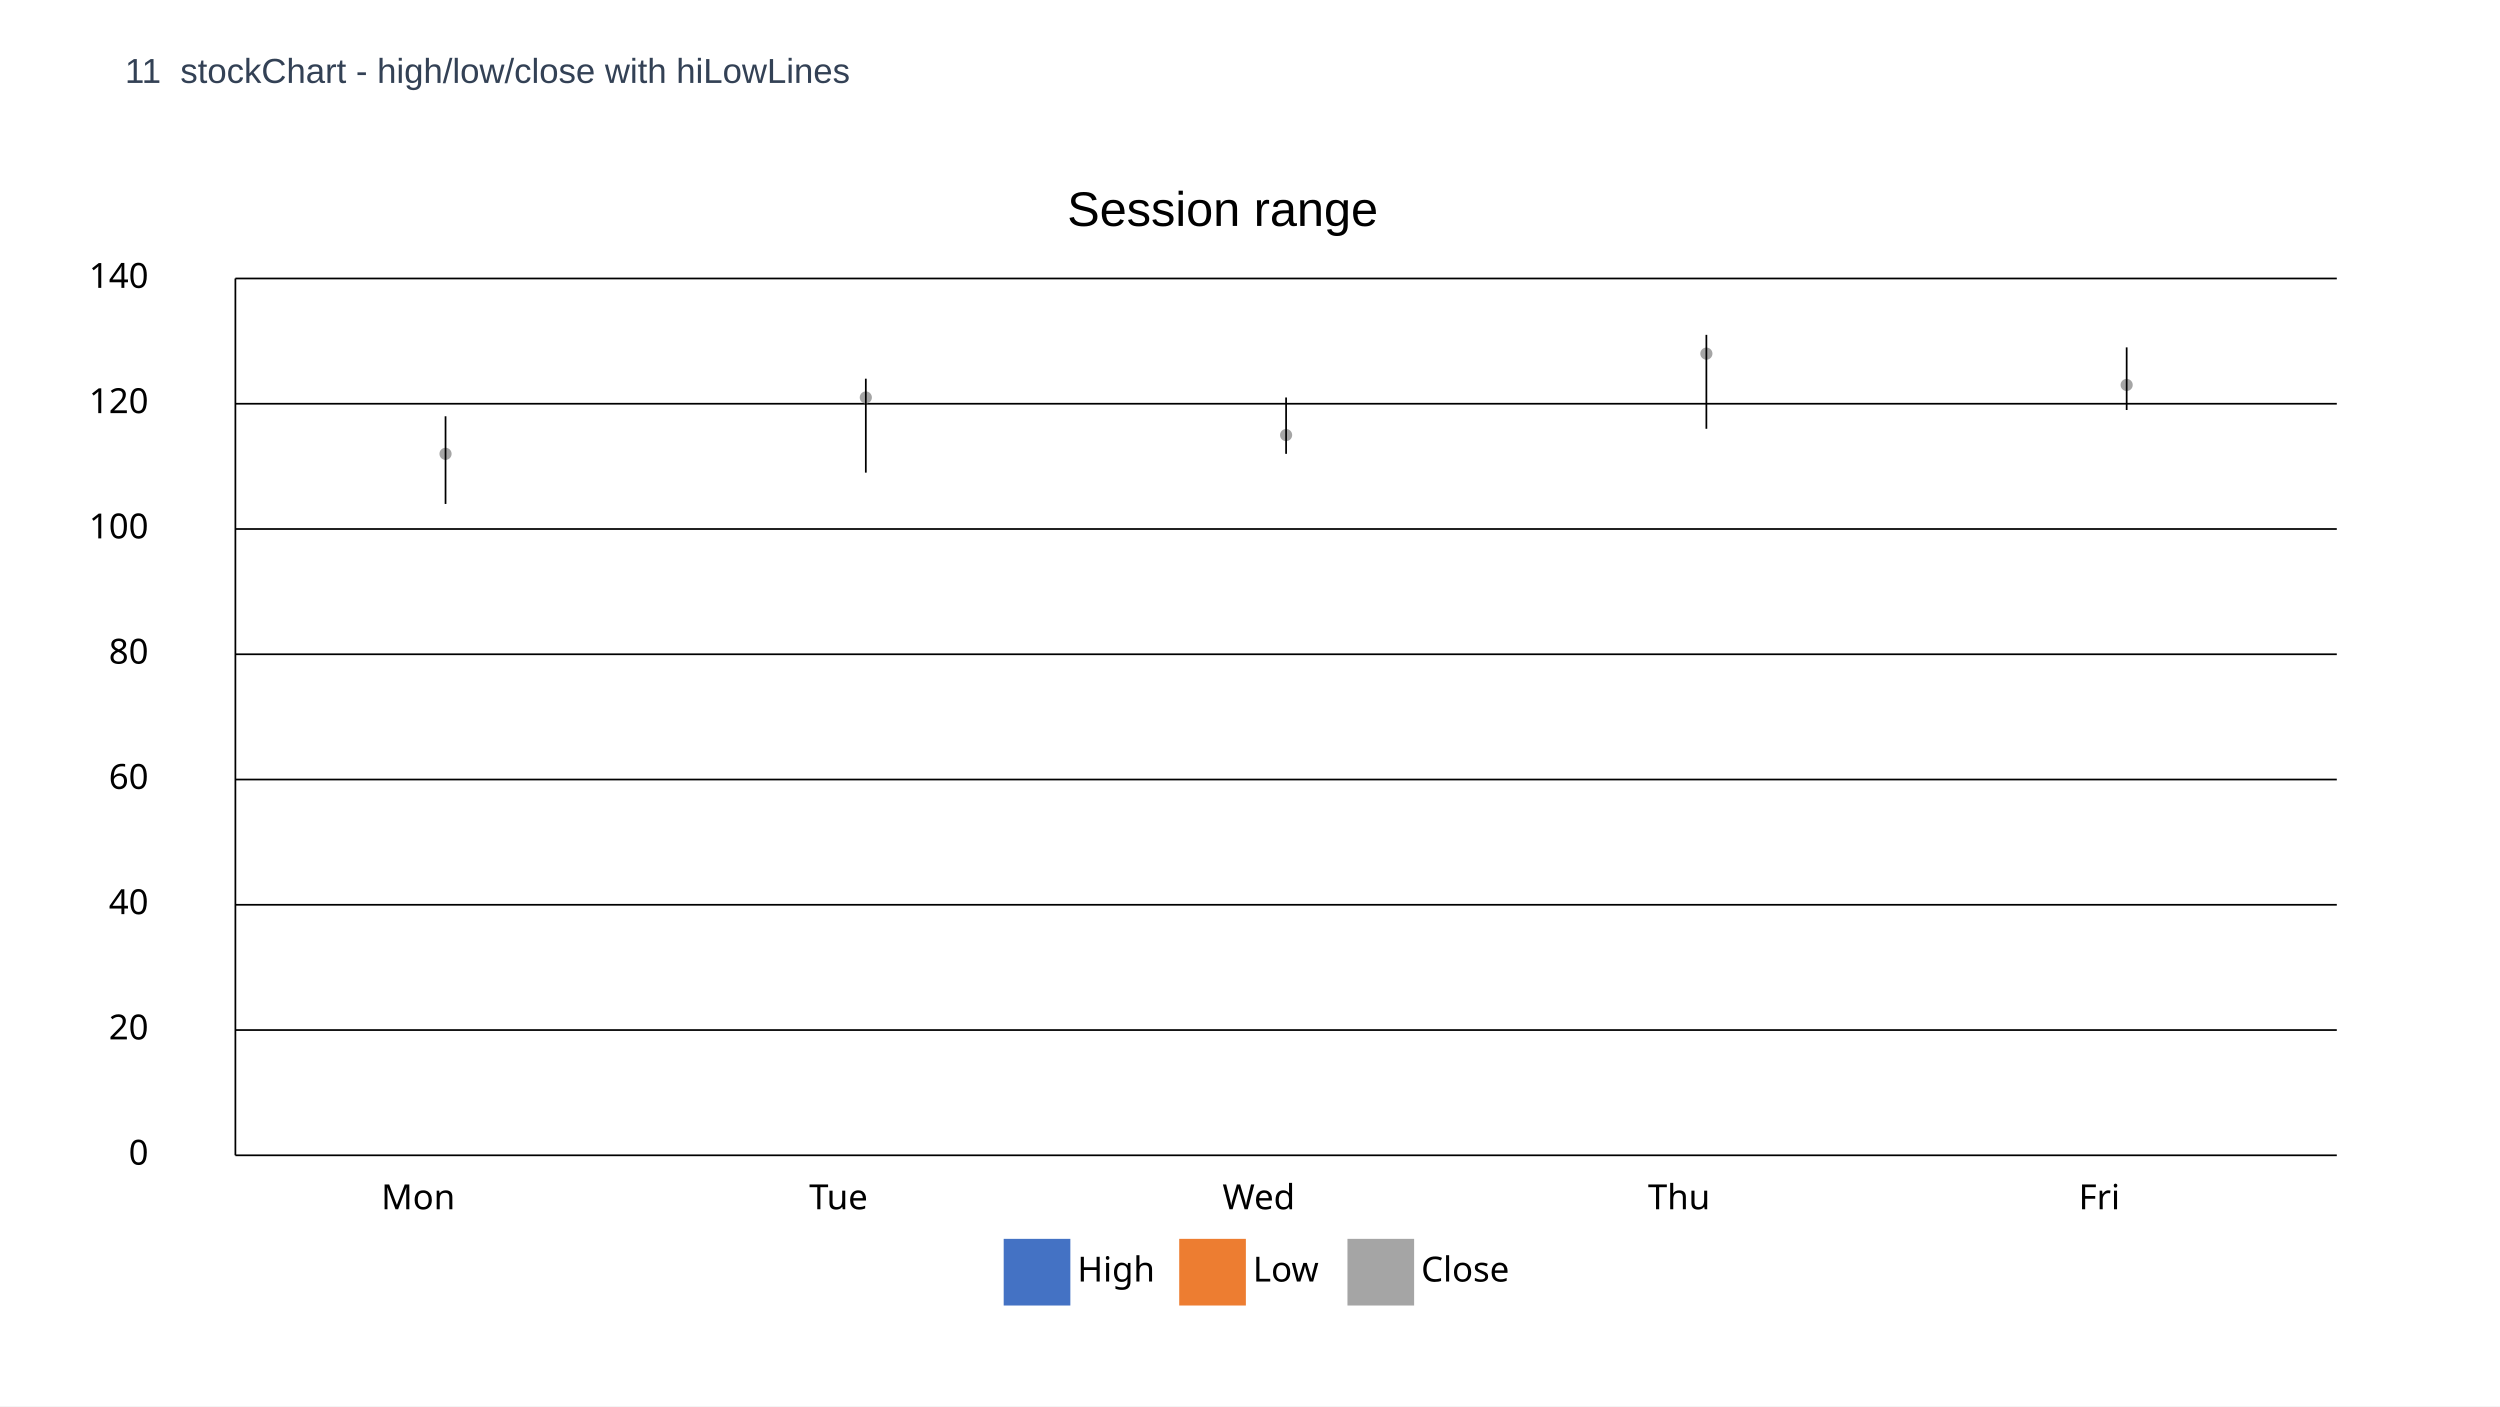
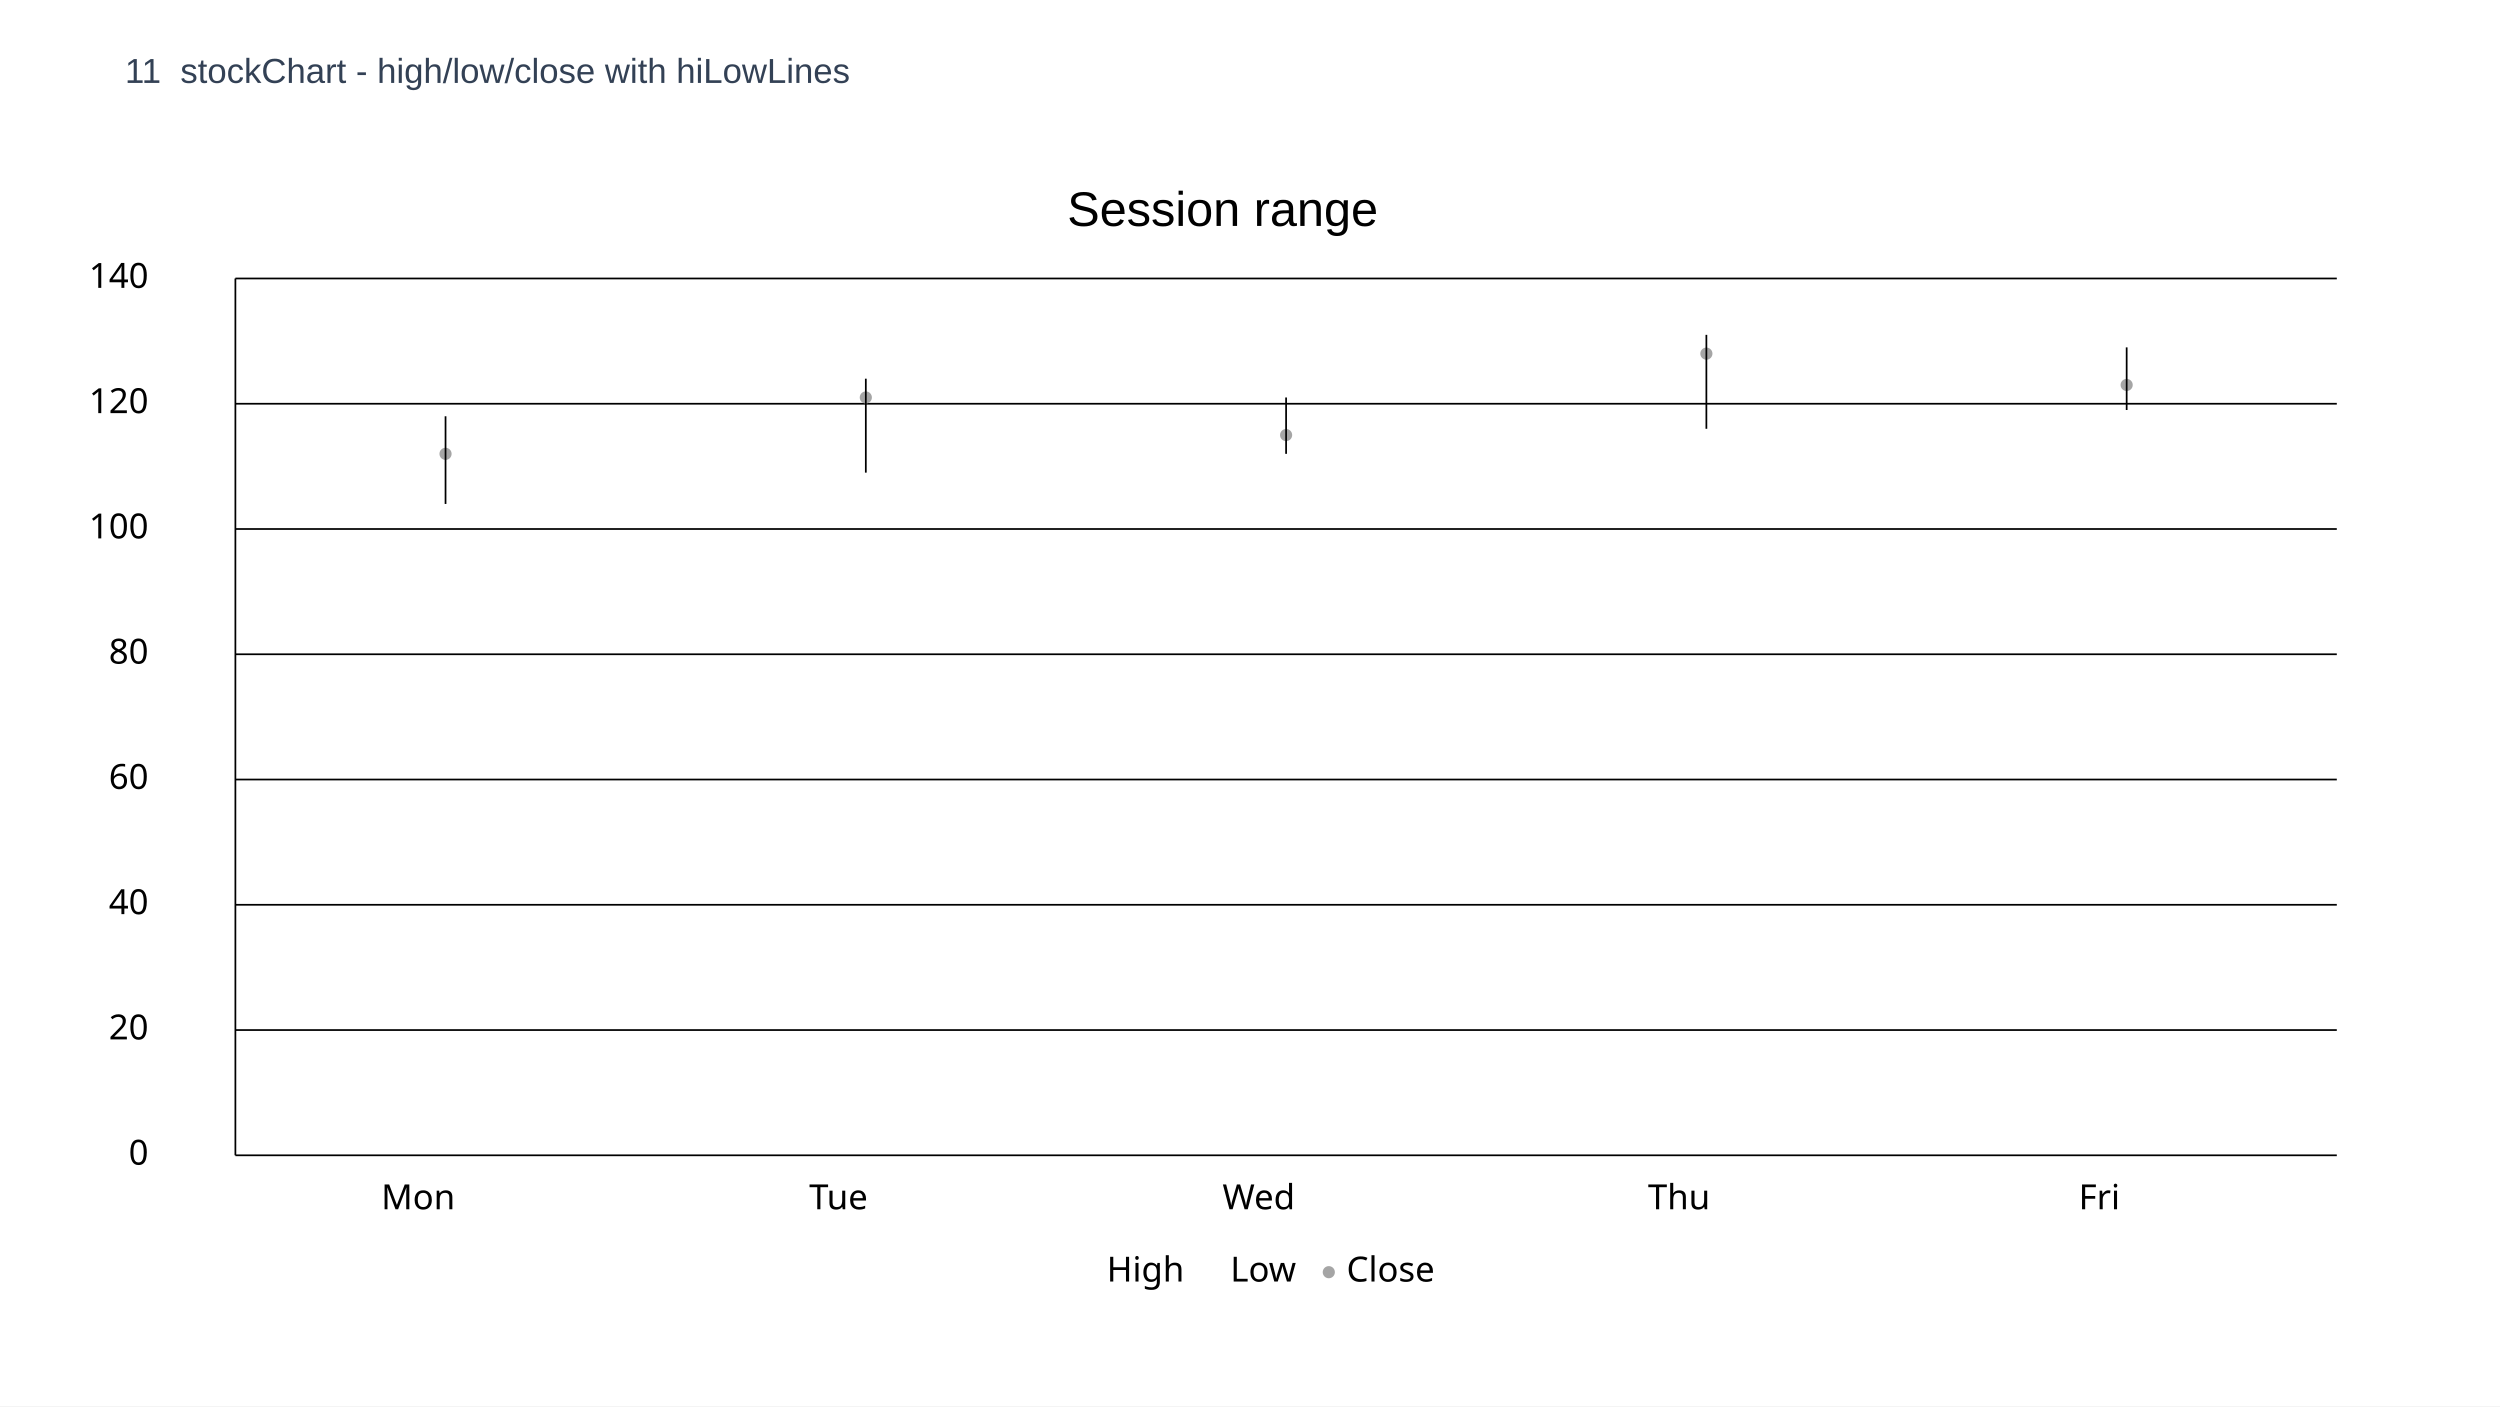
<svg xmlns="http://www.w3.org/2000/svg" viewBox="0 0 960 540" width="960" height="540">
  <rect width="960" height="540" fill="#ffffff" />
  <g role="img" aria-label="Caption" data-pptx-id="266.20" data-pptx-path="0" transform="translate(48, 18.667)">
    <rect fill="none" stroke="none" width="864" height="29.333" />
    <text x="0" y="13.174" xml:space="preserve">
      <tspan x="0" dy="0" text-anchor="start" font-size="13.333" font-family="Arial, Arimo, sans-serif" fill="#334155">11  stockChart - high/low/close with hiLowLines</tspan>
    </text>
  </g>
  <g role="img" aria-label="stockChart" data-pptx-id="266.110" data-pptx-path="1" transform="translate(48, 61.333) scale(1, 1) translate(0, 0)">
    <g transform="translate(0, 6.981)">
      <rect fill="none" stroke="none" width="864" height="31.281" />
      <text x="0" y="18.444" xml:space="preserve">
        <tspan x="432" dy="0" text-anchor="middle" font-size="18.667" font-family="Arial, Arimo, sans-serif">Session range</tspan>
      </text>
    </g>
    <g transform="translate(42.39, 334.205)">
      <line stroke-width="0.667" stroke="#000000" fill="none" x1="0" y1="0" x2="806.943" y2="0" />
    </g>
    <g transform="translate(42.39, 286.105)">
      <line stroke-width="0.667" stroke="#000000" fill="none" x1="0" y1="0" x2="806.943" y2="0" />
    </g>
    <g transform="translate(42.39, 238.005)">
      <line stroke-width="0.667" stroke="#000000" fill="none" x1="0" y1="0" x2="806.943" y2="0" />
    </g>
    <g transform="translate(42.39, 189.905)">
      <line stroke-width="0.667" stroke="#000000" fill="none" x1="0" y1="0" x2="806.943" y2="0" />
    </g>
    <g transform="translate(42.39, 141.804)">
      <line stroke-width="0.667" stroke="#000000" fill="none" x1="0" y1="0" x2="806.943" y2="0" />
    </g>
    <g transform="translate(42.39, 93.704)">
      <line stroke-width="0.667" stroke="#000000" fill="none" x1="0" y1="0" x2="806.943" y2="0" />
    </g>
    <g transform="translate(42.39, 45.604)">
      <line stroke-width="0.667" stroke="#000000" fill="none" x1="0" y1="0" x2="806.943" y2="0" />
    </g>
    <g transform="translate(121.085, 110.944)">
      <ellipse fill="#a5a5a5" stroke-width="0.667" stroke="#a5a5a5" cx="2" cy="2" rx="2" ry="2" />
    </g>
    <g transform="translate(282.473, 89.299)">
      <ellipse fill="#a5a5a5" stroke-width="0.667" stroke="#a5a5a5" cx="2" cy="2" rx="2" ry="2" />
    </g>
    <g transform="translate(443.862, 103.729)">
      <ellipse fill="#a5a5a5" stroke-width="0.667" stroke="#a5a5a5" cx="2" cy="2" rx="2" ry="2" />
    </g>
    <g transform="translate(605.25, 72.464)">
      <ellipse fill="#a5a5a5" stroke-width="0.667" stroke="#a5a5a5" cx="2" cy="2" rx="2" ry="2" />
    </g>
    <g transform="translate(766.639, 84.489)">
      <ellipse fill="#a5a5a5" stroke-width="0.667" stroke="#a5a5a5" cx="2" cy="2" rx="2" ry="2" />
    </g>
    <g transform="translate(123.085, 98.514)">
      <line stroke-width="0.667" stroke="#000000" fill="none" x1="0" y1="0" x2="0" y2="33.67" />
    </g>
    <g transform="translate(284.473, 84.084)">
      <line stroke-width="0.667" stroke="#000000" fill="none" x1="0" y1="0" x2="0" y2="36.075" />
    </g>
    <g transform="translate(445.862, 91.299)">
      <line stroke-width="0.667" stroke="#000000" fill="none" x1="0" y1="0" x2="0" y2="21.645" />
    </g>
    <g transform="translate(607.25, 67.249)">
      <line stroke-width="0.667" stroke="#000000" fill="none" x1="0" y1="0" x2="0" y2="36.075" />
    </g>
    <g transform="translate(768.639, 72.059)">
      <line stroke-width="0.667" stroke="#000000" fill="none" x1="0" y1="0" x2="0" y2="24.05" />
    </g>
    <g transform="translate(42.39, 45.604)">
      <line stroke-width="0.667" stroke="#000000" fill="none" x1="0" y1="0" x2="0" y2="336.701" />
    </g>
    <g transform="translate(42.39, 382.305)">
      <line stroke-width="0.667" stroke="#000000" fill="none" x1="0" y1="0" x2="806.943" y2="0" />
    </g>
    <g transform="translate(0, 373.662)">
      <rect fill="none" stroke="none" width="30.034" height="24.414" />
      <text x="0" y="12.243" xml:space="preserve">
        <tspan x="30.034" dy="0" text-anchor="end" font-size="13.333" font-family="Aptos, Carlito, sans-serif" fill="#000000">0</tspan>
      </text>
    </g>
    <g transform="translate(0, 325.562)">
      <rect fill="none" stroke="none" width="30.034" height="24.414" />
      <text x="0" y="12.243" xml:space="preserve">
        <tspan x="30.034" dy="0" text-anchor="end" font-size="13.333" font-family="Aptos, Carlito, sans-serif" fill="#000000">20</tspan>
      </text>
    </g>
    <g transform="translate(0, 277.461)">
      <rect fill="none" stroke="none" width="30.034" height="24.414" />
      <text x="0" y="12.243" xml:space="preserve">
        <tspan x="30.034" dy="0" text-anchor="end" font-size="13.333" font-family="Aptos, Carlito, sans-serif" fill="#000000">40</tspan>
      </text>
    </g>
    <g transform="translate(0, 229.361)">
      <rect fill="none" stroke="none" width="30.034" height="24.414" />
      <text x="0" y="12.243" xml:space="preserve">
        <tspan x="30.034" dy="0" text-anchor="end" font-size="13.333" font-family="Aptos, Carlito, sans-serif" fill="#000000">60</tspan>
      </text>
    </g>
    <g transform="translate(0, 181.261)">
      <rect fill="none" stroke="none" width="30.034" height="24.414" />
      <text x="0" y="12.243" xml:space="preserve">
        <tspan x="30.034" dy="0" text-anchor="end" font-size="13.333" font-family="Aptos, Carlito, sans-serif" fill="#000000">80</tspan>
      </text>
    </g>
    <g transform="translate(0, 133.161)">
      <rect fill="none" stroke="none" width="30.034" height="24.414" />
      <text x="0" y="12.243" xml:space="preserve">
        <tspan x="30.034" dy="0" text-anchor="end" font-size="13.333" font-family="Aptos, Carlito, sans-serif" fill="#000000">100</tspan>
      </text>
    </g>
    <g transform="translate(0, 85.061)">
      <rect fill="none" stroke="none" width="30.034" height="24.414" />
      <text x="0" y="12.243" xml:space="preserve">
        <tspan x="30.034" dy="0" text-anchor="end" font-size="13.333" font-family="Aptos, Carlito, sans-serif" fill="#000000">120</tspan>
      </text>
    </g>
    <g transform="translate(0, 36.961)">
      <rect fill="none" stroke="none" width="30.034" height="24.414" />
      <text x="0" y="12.243" xml:space="preserve">
        <tspan x="30.034" dy="0" text-anchor="end" font-size="13.333" font-family="Aptos, Carlito, sans-serif" fill="#000000">140</tspan>
      </text>
    </g>
    <g transform="translate(42.39, 390.781)">
      <rect fill="none" stroke="none" width="161.389" height="24.414" />
      <text x="0" y="12.243" xml:space="preserve">
        <tspan x="80.694" dy="0" text-anchor="middle" font-size="13.333" font-family="Aptos, Carlito, sans-serif" fill="#000000">Mon</tspan>
      </text>
    </g>
    <g transform="translate(203.779, 390.781)">
      <rect fill="none" stroke="none" width="161.389" height="24.414" />
      <text x="0" y="12.243" xml:space="preserve">
        <tspan x="80.694" dy="0" text-anchor="middle" font-size="13.333" font-family="Aptos, Carlito, sans-serif" fill="#000000">Tue</tspan>
      </text>
    </g>
    <g transform="translate(365.168, 390.781)">
      <rect fill="none" stroke="none" width="161.389" height="24.414" />
      <text x="0" y="12.243" xml:space="preserve">
        <tspan x="80.694" dy="0" text-anchor="middle" font-size="13.333" font-family="Aptos, Carlito, sans-serif" fill="#000000">Wed</tspan>
      </text>
    </g>
    <g transform="translate(526.556, 390.781)">
      <rect fill="none" stroke="none" width="161.389" height="24.414" />
      <text x="0" y="12.243" xml:space="preserve">
        <tspan x="80.694" dy="0" text-anchor="middle" font-size="13.333" font-family="Aptos, Carlito, sans-serif" fill="#000000">Thu</tspan>
      </text>
    </g>
    <g transform="translate(687.945, 390.781)">
      <rect fill="none" stroke="none" width="161.389" height="24.414" />
      <text x="0" y="12.243" xml:space="preserve">
        <tspan x="80.694" dy="0" text-anchor="middle" font-size="13.333" font-family="Aptos, Carlito, sans-serif" fill="#000000">Fri</tspan>
      </text>
    </g>
-     <g transform="translate(337.416, 414.387)">
-       <rect fill="#4472c4" stroke="none" width="25.6" height="25.6" />
-     </g>
-     <g transform="translate(365.716, 418.543)">
+     <g transform="translate(377, 418.543)">
      <rect fill="none" stroke="none" width="39.753" height="24.414" />
      <text x="0" y="12.243" xml:space="preserve">
        <tspan x="0" dy="0" text-anchor="start" font-size="13.333" font-family="Aptos, Carlito, sans-serif" fill="#000000">High</tspan>
      </text>
    </g>
-     <g transform="translate(404.816, 414.387)">
-       <rect fill="#ed7d31" stroke="none" width="25.6" height="25.6" />
-     </g>
-     <g transform="translate(433.116, 418.543)">
+     <g transform="translate(424.436, 418.543)">
      <rect fill="none" stroke="none" width="36.96" height="24.414" />
      <text x="0" y="12.243" xml:space="preserve">
        <tspan x="0" dy="0" text-anchor="start" font-size="13.333" font-family="Aptos, Carlito, sans-serif" fill="#000000">Low</tspan>
      </text>
    </g>
-     <g transform="translate(469.423, 414.387)">
-       <rect fill="#a5a5a5" stroke="none" width="25.6" height="25.6" />
+     <g transform="translate(460.259, 425.187)">
+       <ellipse fill="#a5a5a5" stroke-width="0.667" stroke="#a5a5a5" cx="2" cy="2" rx="2" ry="2" />
    </g>
-     <g transform="translate(497.723, 418.543)">
+     <g transform="translate(469.079, 418.543)">
      <rect fill="none" stroke="none" width="46.895" height="24.414" />
      <text x="0" y="12.243" xml:space="preserve">
        <tspan x="0" dy="0" text-anchor="start" font-size="13.333" font-family="Aptos, Carlito, sans-serif" fill="#000000">Close</tspan>
      </text>
    </g>
  </g>
</svg>
